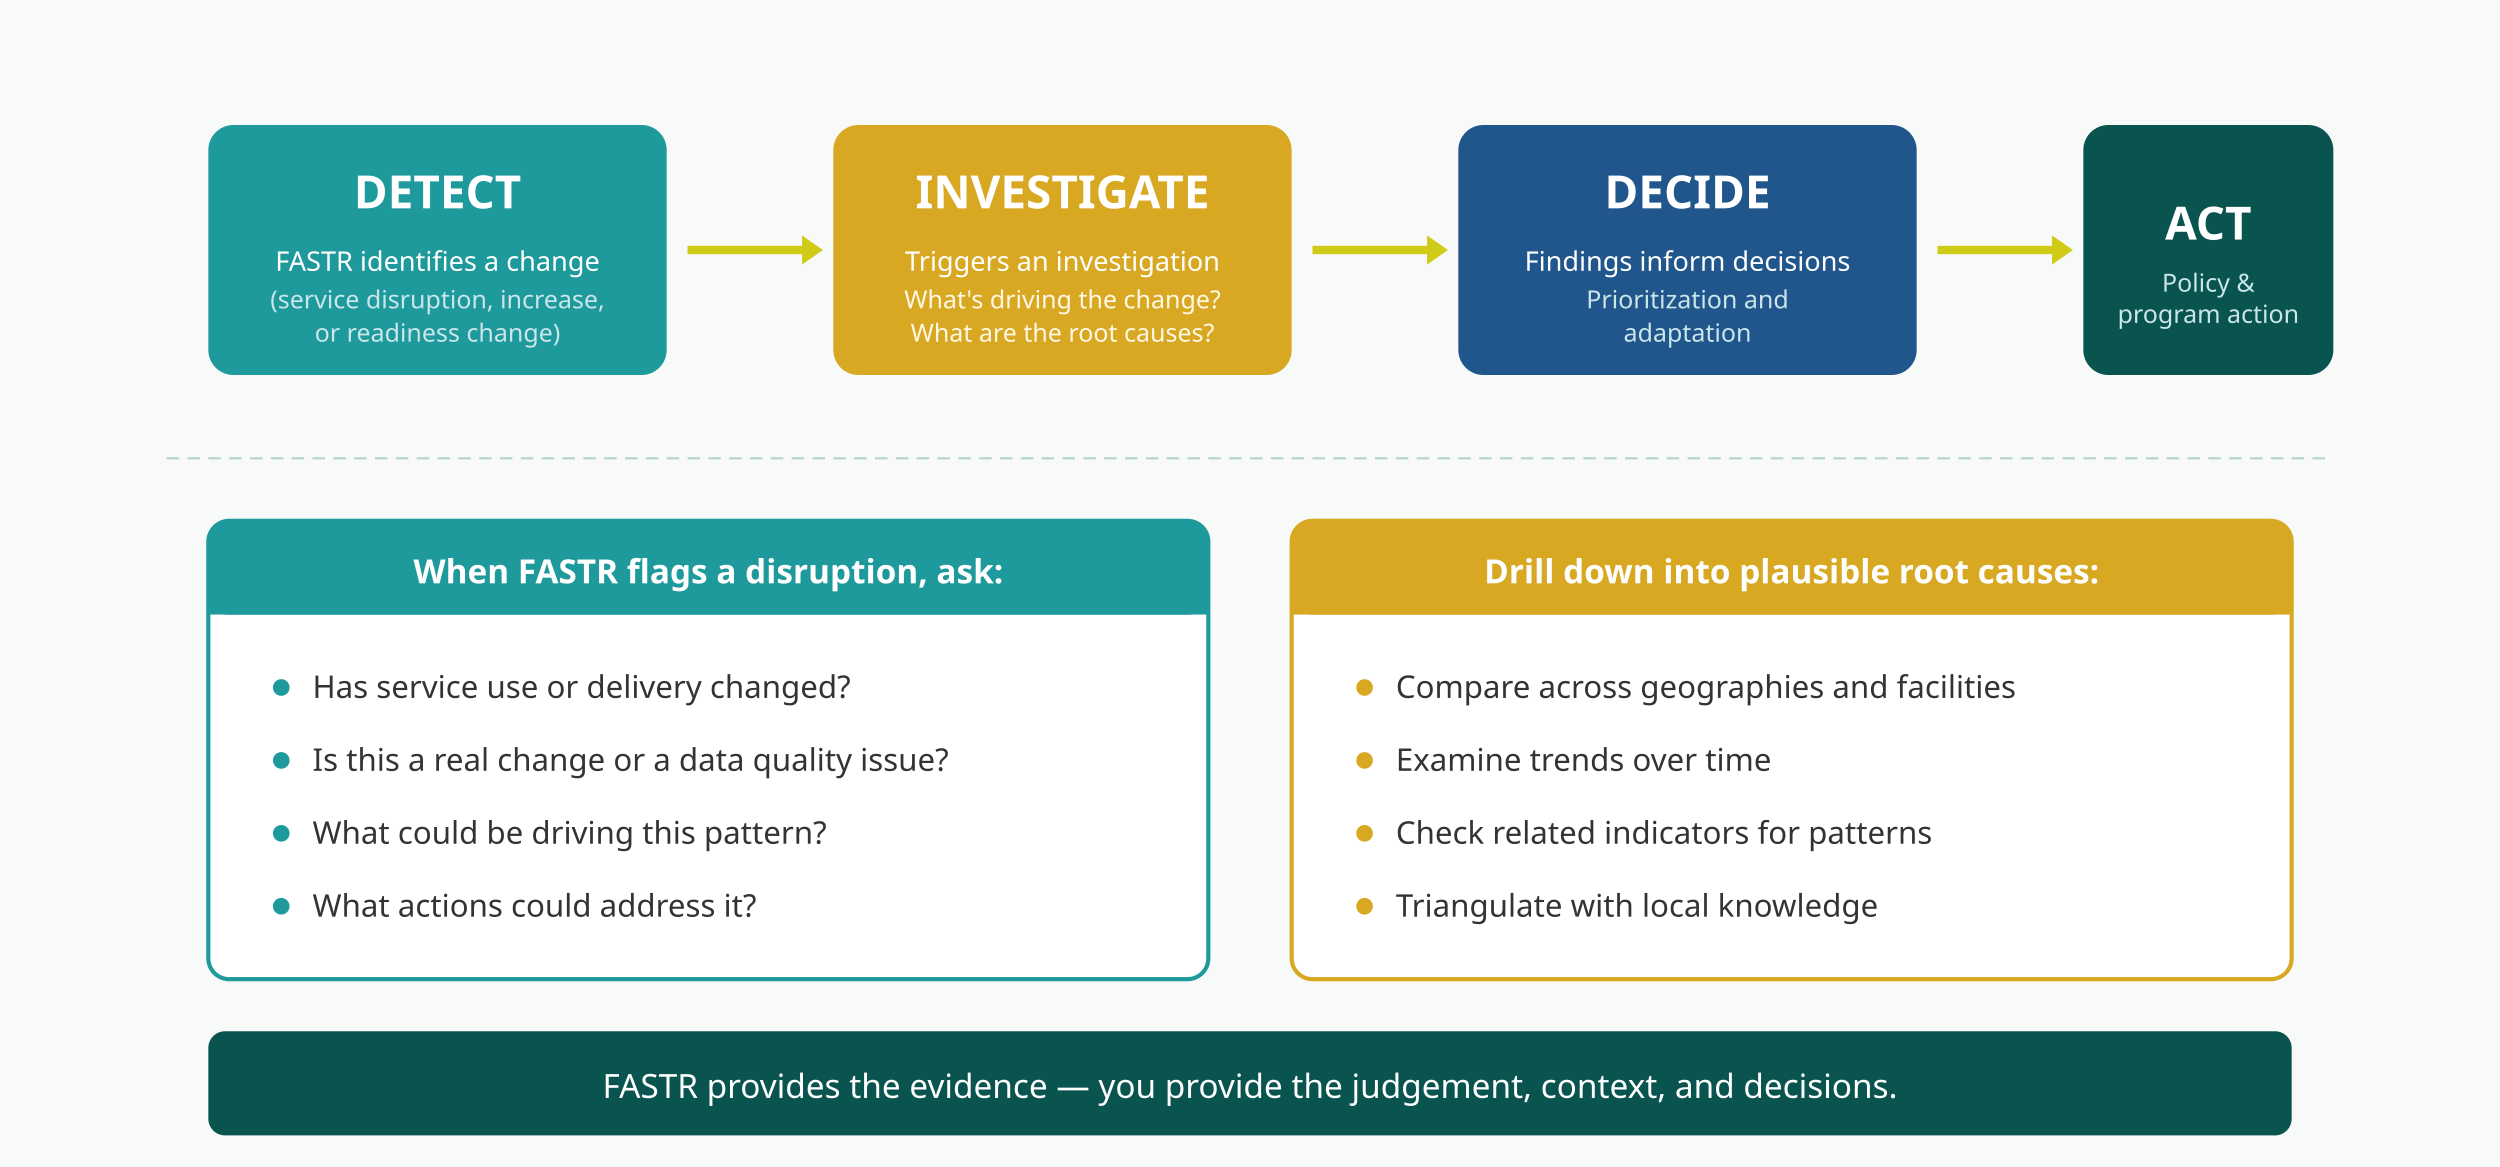
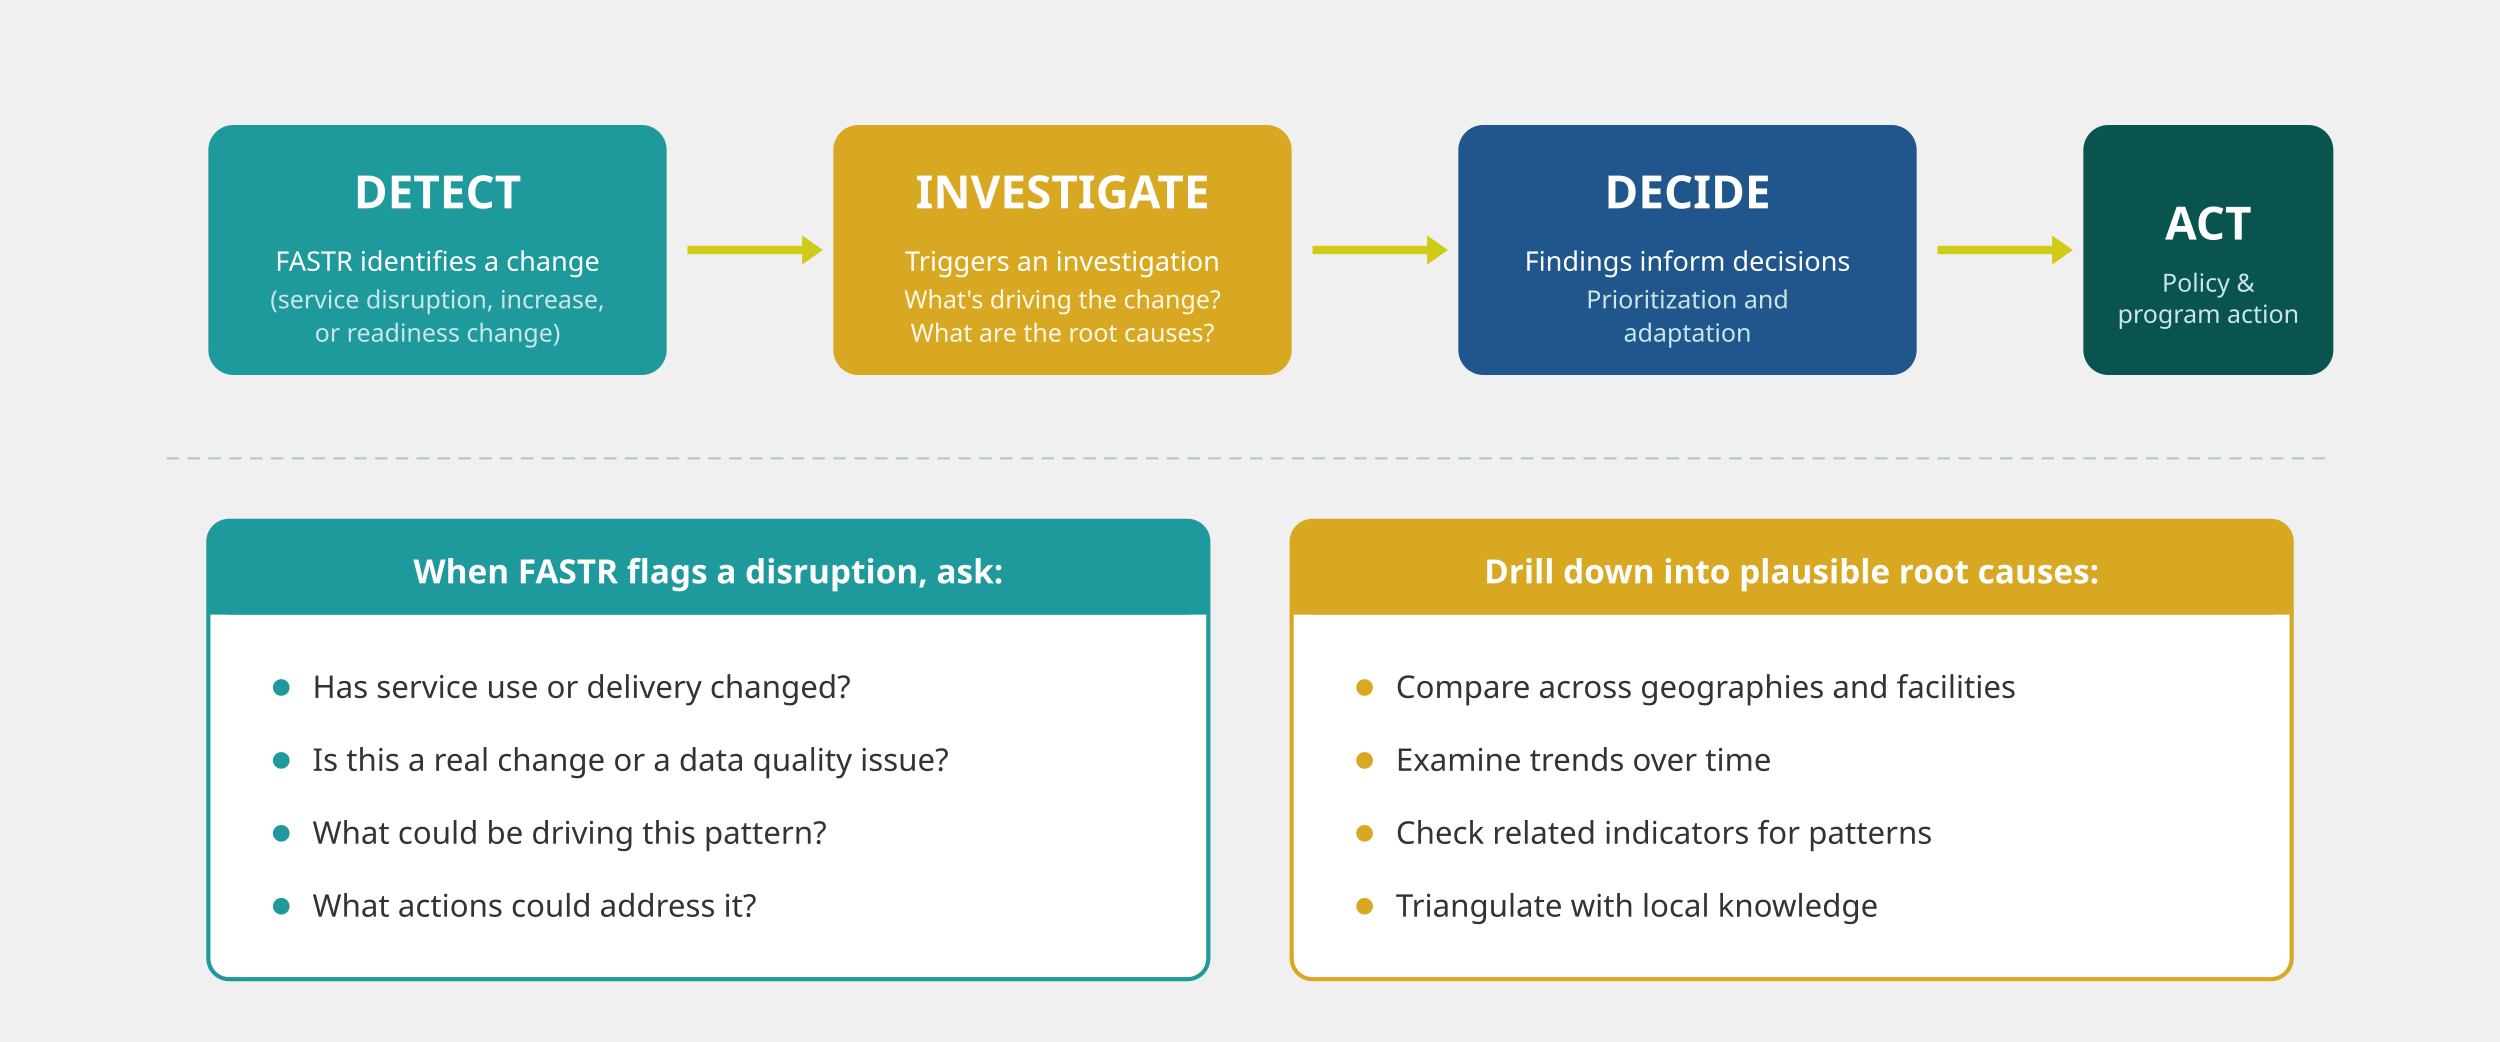
- <svg xmlns="http://www.w3.org/2000/svg" viewBox="0 0 1200 560">
-   <rect width="1200" height="560" fill="#f8fafa" />
+ <svg xmlns="http://www.w3.org/2000/svg" viewBox="0 0 1200 500">
  <g transform="translate(100, 60)">
    <rect x="0" y="0" width="220" height="120" rx="12" fill="#1F9A9C" />
    <text x="110" y="40" text-anchor="middle" font-family="system-ui, sans-serif" font-size="22" font-weight="700" fill="white">DETECT</text>
    <text x="110" y="70" text-anchor="middle" font-family="system-ui, sans-serif" font-size="13" fill="white">FASTR identifies a change</text>
    <text x="110" y="88" text-anchor="middle" font-family="system-ui, sans-serif" font-size="12" fill="#CAE6E9">(service disruption, increase,</text>
    <text x="110" y="104" text-anchor="middle" font-family="system-ui, sans-serif" font-size="12" fill="#CAE6E9">or readiness change)</text>
  </g>
  <g transform="translate(330, 110)">
    <line x1="0" y1="10" x2="60" y2="10" stroke="#D0CB17" stroke-width="4" />
    <polygon points="65,10 55,3 55,17" fill="#D0CB17" />
  </g>
  <g transform="translate(400, 60)">
    <rect x="0" y="0" width="220" height="120" rx="12" fill="#D8A822" />
    <text x="110" y="40" text-anchor="middle" font-family="system-ui, sans-serif" font-size="22" font-weight="700" fill="white">INVESTIGATE</text>
    <text x="110" y="70" text-anchor="middle" font-family="system-ui, sans-serif" font-size="13" fill="white">Triggers an investigation</text>
    <text x="110" y="88" text-anchor="middle" font-family="system-ui, sans-serif" font-size="12" fill="#fff8e6">What's driving the change?</text>
    <text x="110" y="104" text-anchor="middle" font-family="system-ui, sans-serif" font-size="12" fill="#fff8e6">What are the root causes?</text>
  </g>
  <g transform="translate(630, 110)">
    <line x1="0" y1="10" x2="60" y2="10" stroke="#D0CB17" stroke-width="4" />
    <polygon points="65,10 55,3 55,17" fill="#D0CB17" />
  </g>
  <g transform="translate(700, 60)">
    <rect x="0" y="0" width="220" height="120" rx="12" fill="#21568C" />
    <text x="110" y="40" text-anchor="middle" font-family="system-ui, sans-serif" font-size="22" font-weight="700" fill="white">DECIDE</text>
    <text x="110" y="70" text-anchor="middle" font-family="system-ui, sans-serif" font-size="13" fill="white">Findings inform decisions</text>
    <text x="110" y="88" text-anchor="middle" font-family="system-ui, sans-serif" font-size="12" fill="#CAE6E9">Prioritization and</text>
    <text x="110" y="104" text-anchor="middle" font-family="system-ui, sans-serif" font-size="12" fill="#CAE6E9">adaptation</text>
  </g>
  <g transform="translate(930, 110)">
    <line x1="0" y1="10" x2="60" y2="10" stroke="#D0CB17" stroke-width="4" />
    <polygon points="65,10 55,3 55,17" fill="#D0CB17" />
  </g>
  <g transform="translate(1000, 60)">
    <rect x="0" y="0" width="120" height="120" rx="12" fill="#09544F" />
    <text x="60" y="55" text-anchor="middle" font-family="system-ui, sans-serif" font-size="22" font-weight="700" fill="white">ACT</text>
    <text x="60" y="80" text-anchor="middle" font-family="system-ui, sans-serif" font-size="12" fill="#CAE6E9">Policy &amp;</text>
    <text x="60" y="95" text-anchor="middle" font-family="system-ui, sans-serif" font-size="12" fill="#CAE6E9">program action</text>
  </g>
  <line x1="80" y1="220" x2="1120" y2="220" stroke="#0C716B" stroke-width="1" stroke-dasharray="6,4" opacity="0.3" />
  <g transform="translate(100, 250)">
    <rect x="0" y="0" width="480" height="220" rx="10" fill="white" stroke="#1F9A9C" stroke-width="2" />
    <rect x="0" y="0" width="480" height="45" rx="10" fill="#1F9A9C" />
    <rect x="0" y="30" width="480" height="15" fill="#1F9A9C" />
    <text x="240" y="30" text-anchor="middle" font-family="system-ui, sans-serif" font-size="16" font-weight="600" fill="white">When FASTR flags a disruption, ask:</text>
    <circle cx="35" cy="80" r="4" fill="#1F9A9C" />
    <text x="50" y="85" font-family="system-ui, sans-serif" font-size="15" fill="#333">Has service use or delivery changed?</text>
    <circle cx="35" cy="115" r="4" fill="#1F9A9C" />
    <text x="50" y="120" font-family="system-ui, sans-serif" font-size="15" fill="#333">Is this a real change or a data quality issue?</text>
    <circle cx="35" cy="150" r="4" fill="#1F9A9C" />
    <text x="50" y="155" font-family="system-ui, sans-serif" font-size="15" fill="#333">What could be driving this pattern?</text>
    <circle cx="35" cy="185" r="4" fill="#1F9A9C" />
    <text x="50" y="190" font-family="system-ui, sans-serif" font-size="15" fill="#333">What actions could address it?</text>
  </g>
  <g transform="translate(620, 250)">
    <rect x="0" y="0" width="480" height="220" rx="10" fill="white" stroke="#D8A822" stroke-width="2" />
    <rect x="0" y="0" width="480" height="45" rx="10" fill="#D8A822" />
    <rect x="0" y="30" width="480" height="15" fill="#D8A822" />
    <text x="240" y="30" text-anchor="middle" font-family="system-ui, sans-serif" font-size="16" font-weight="600" fill="white">Drill down into plausible root causes:</text>
    <circle cx="35" cy="80" r="4" fill="#D8A822" />
    <text x="50" y="85" font-family="system-ui, sans-serif" font-size="15" fill="#333">Compare across geographies and facilities</text>
    <circle cx="35" cy="115" r="4" fill="#D8A822" />
    <text x="50" y="120" font-family="system-ui, sans-serif" font-size="15" fill="#333">Examine trends over time</text>
    <circle cx="35" cy="150" r="4" fill="#D8A822" />
    <text x="50" y="155" font-family="system-ui, sans-serif" font-size="15" fill="#333">Check related indicators for patterns</text>
    <circle cx="35" cy="185" r="4" fill="#D8A822" />
    <text x="50" y="190" font-family="system-ui, sans-serif" font-size="15" fill="#333">Triangulate with local knowledge</text>
  </g>
-   <g transform="translate(100, 495)">
-     <rect x="0" y="0" width="1000" height="50" rx="8" fill="#09544F" />
-     <text x="500" y="32" text-anchor="middle" font-family="system-ui, sans-serif" font-size="16" fill="white">FASTR provides the evidence — you provide the judgement, context, and decisions.</text>
-   </g>
</svg>
